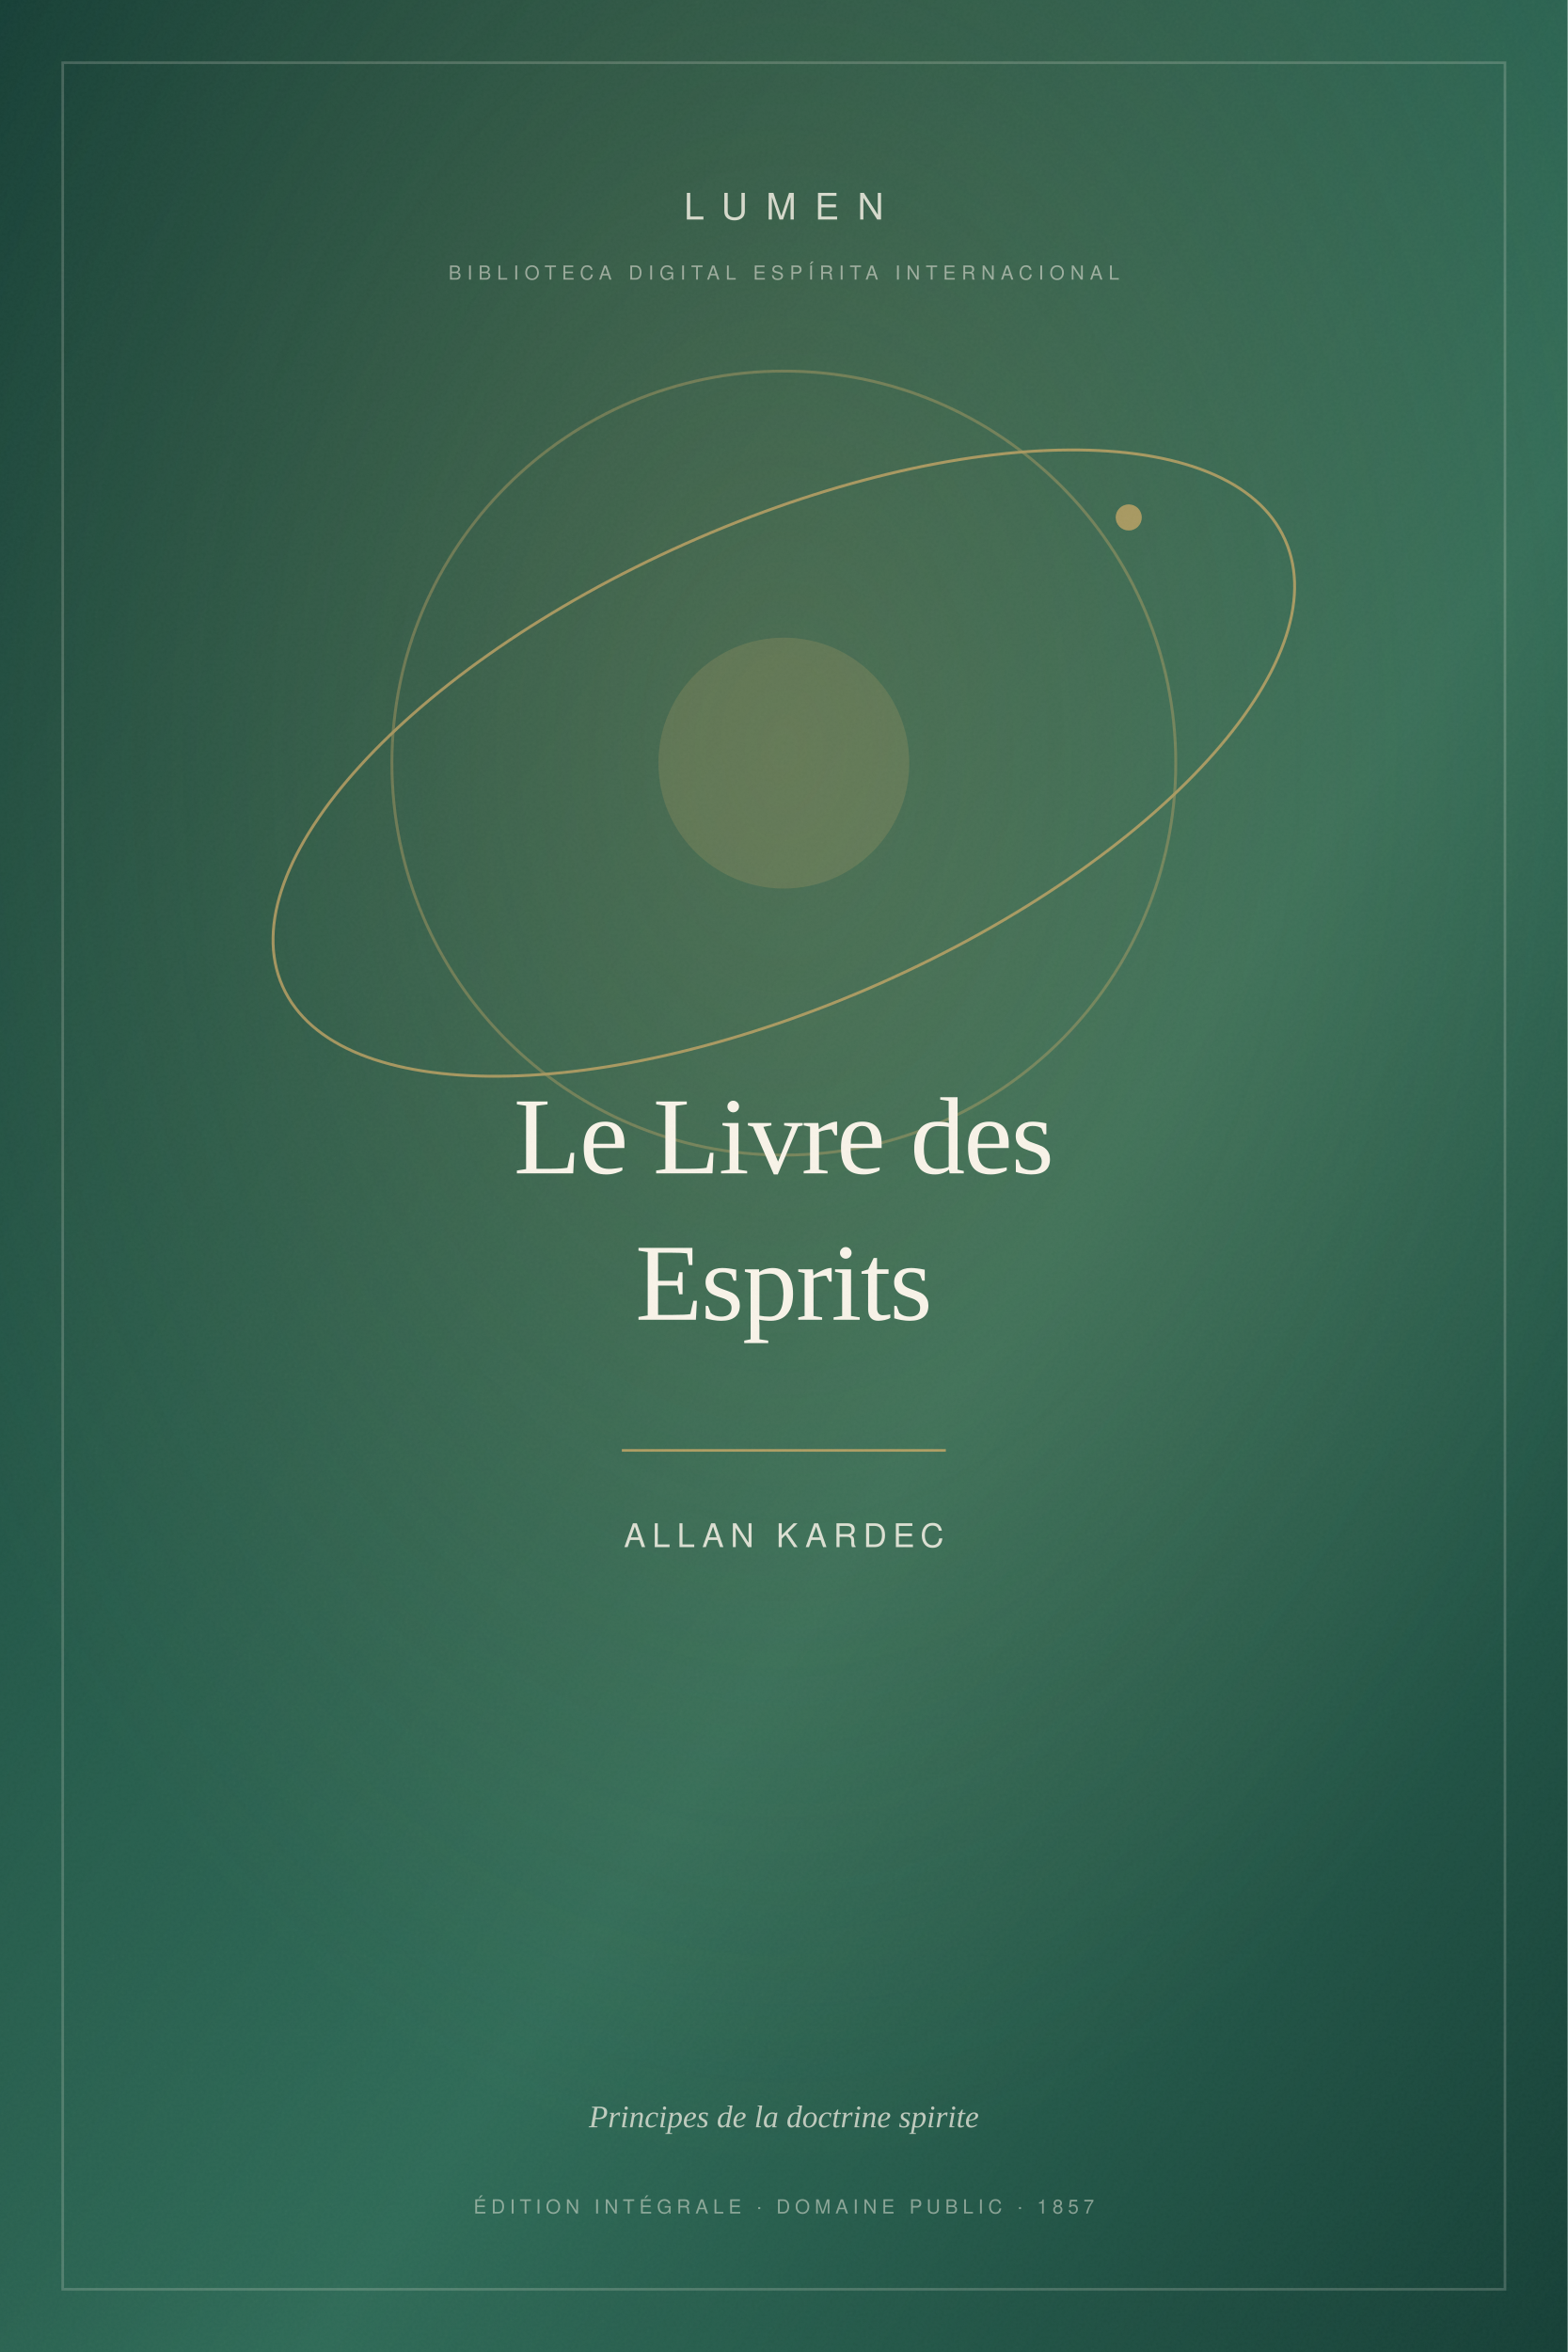
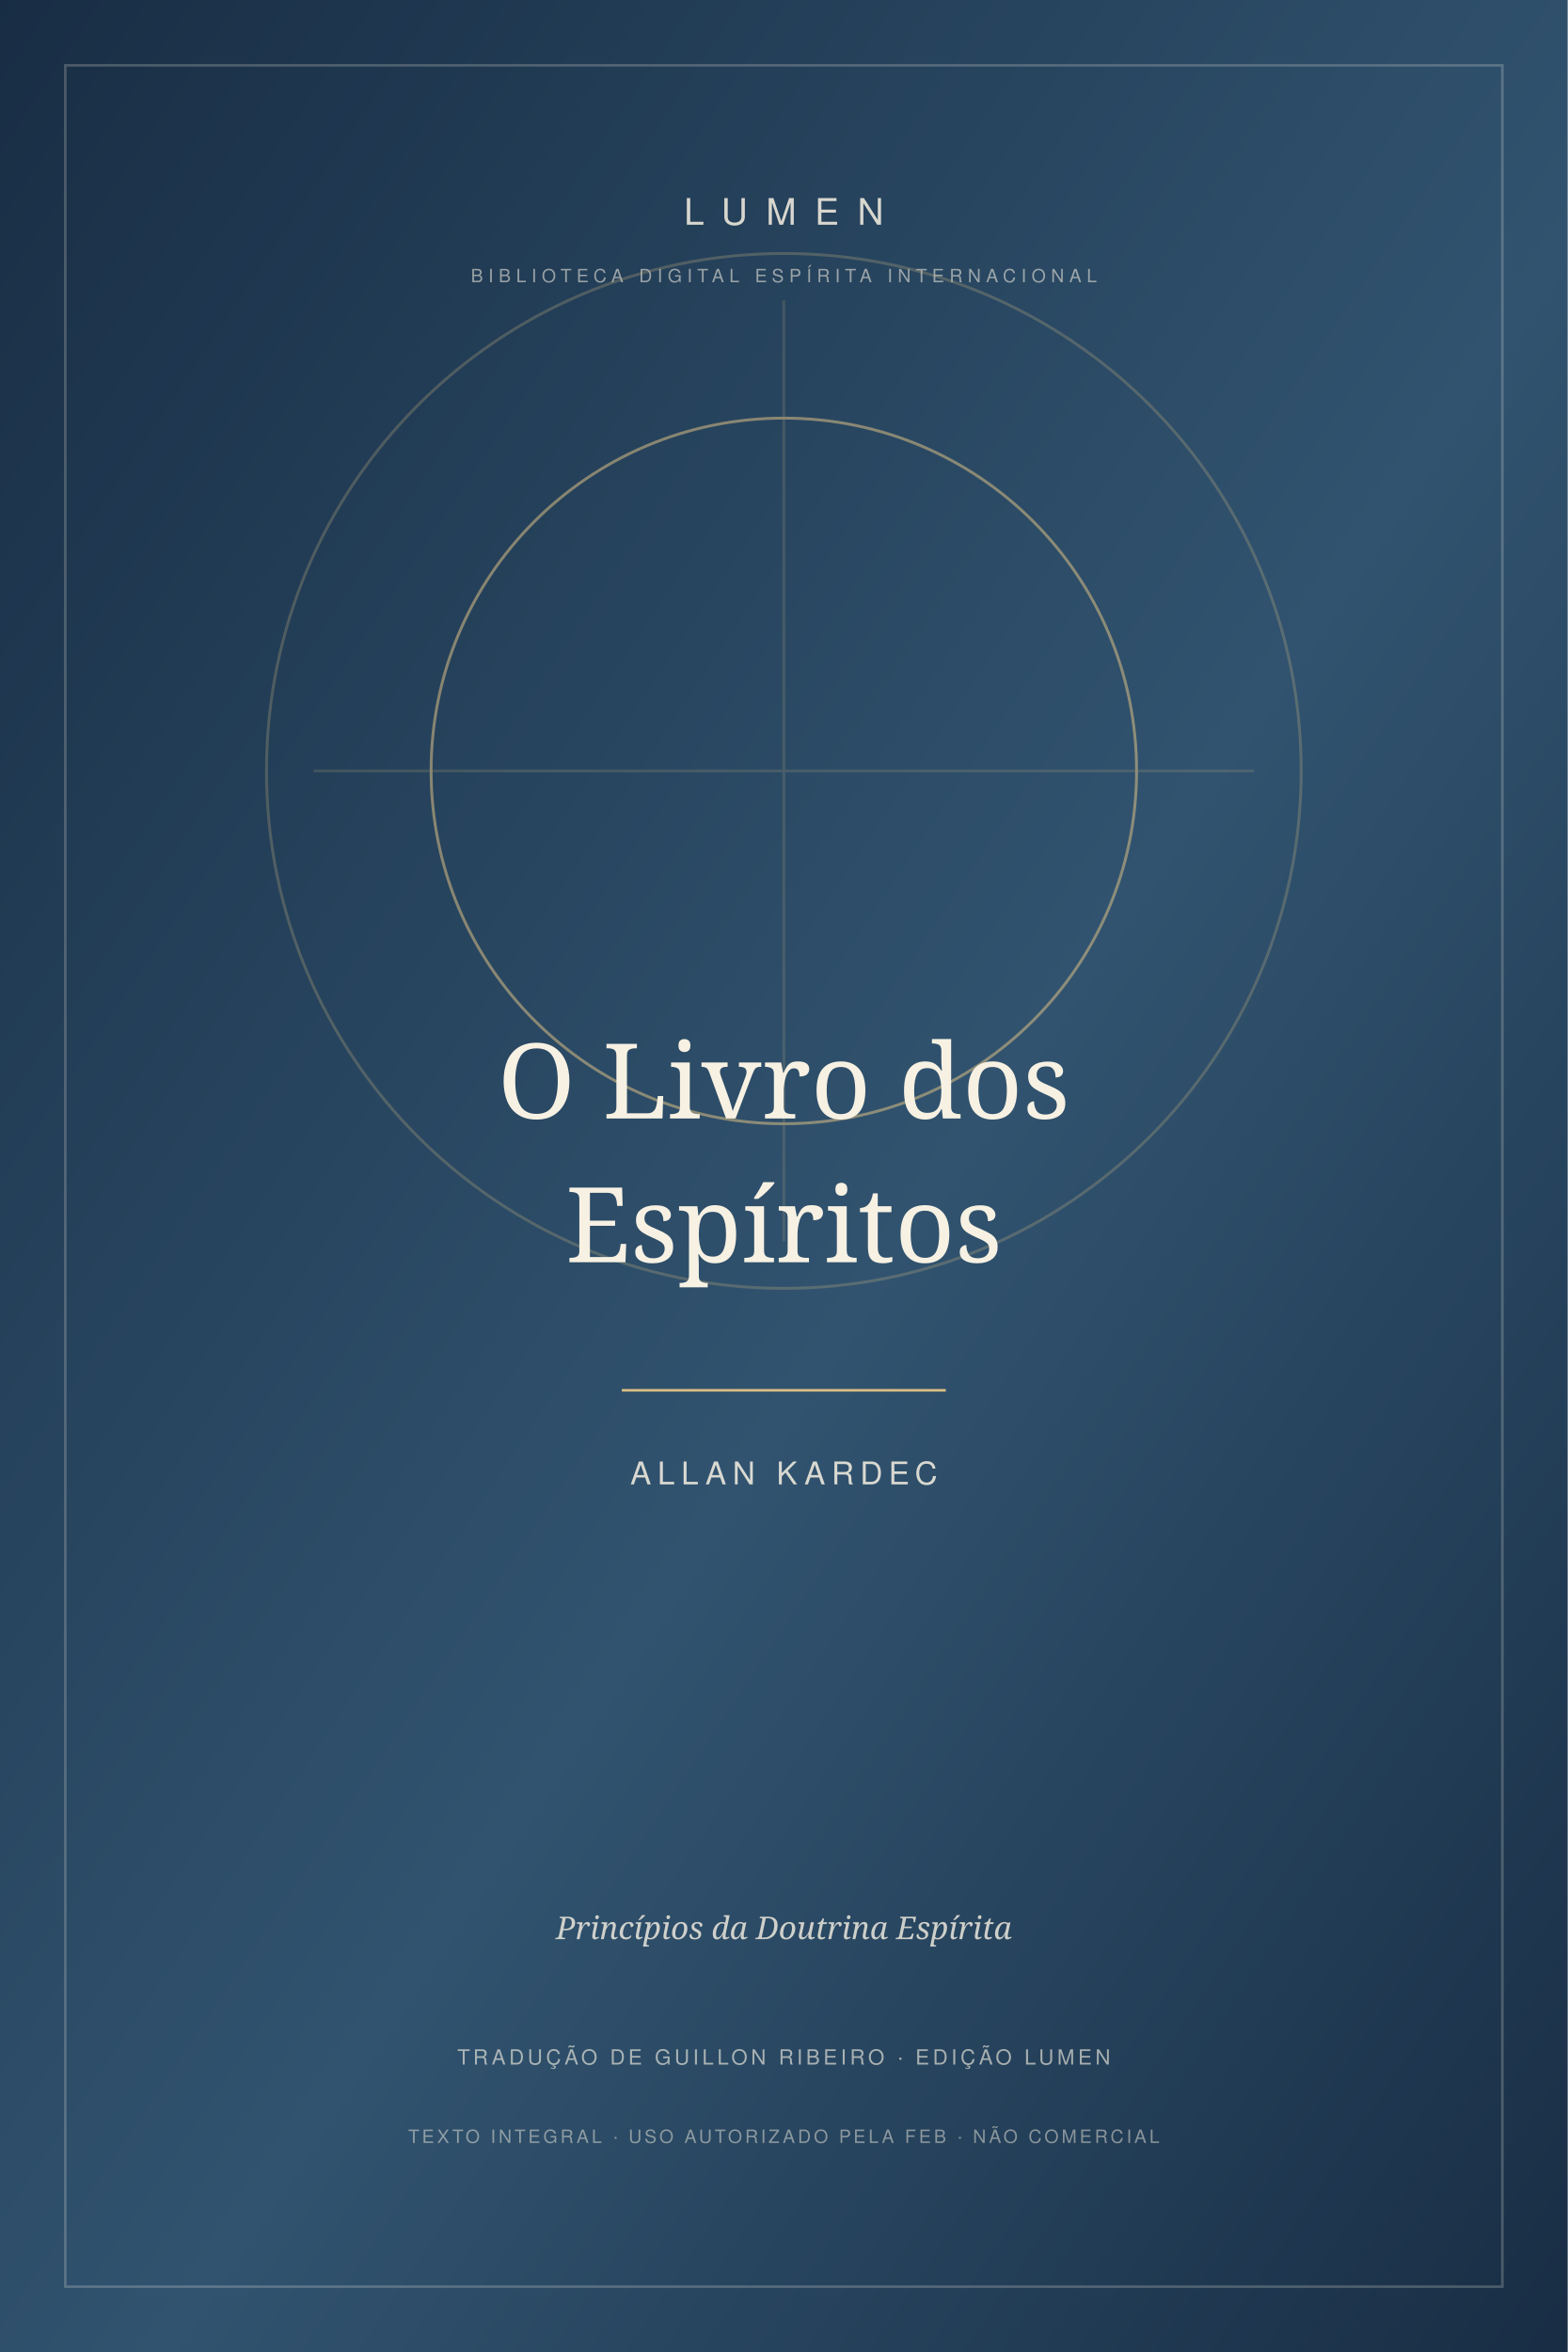
- <svg xmlns="http://www.w3.org/2000/svg" width="600" height="900" viewBox="0 0 600 900" role="img" aria-label="Capa de Le Livre des Esprits">
+ <svg xmlns="http://www.w3.org/2000/svg" width="600" height="900" viewBox="0 0 600 900" role="img" aria-label="Capa de O Livro dos Espíritos">
  <defs>
    <linearGradient id="bg" x1="0" y1="0" x2="1" y2="1">
-       <stop offset="0" stop-color="#153f36" />
-       <stop offset=".6" stop-color="#2f6b57" />
-       <stop offset="1" stop-color="#153f36" />
+       <stop offset="0" stop-color="#182d44" />
+       <stop offset=".55" stop-color="#31536f" />
+       <stop offset="1" stop-color="#182d44" />
    </linearGradient>
-     <radialGradient id="glow" cx=".5" cy=".32" r=".6">
-       <stop offset="0" stop-color="#d4ad68" stop-opacity=".22" />
-       <stop offset="1" stop-color="#d4ad68" stop-opacity="0" />
-     </radialGradient>
-     <filter id="grain">
-       <feTurbulence type="fractalNoise" baseFrequency=".8" numOctaves="3" stitchTiles="stitch" result="noise" />
-       <feColorMatrix in="noise" type="saturate" values="0" />
-       <feComponentTransfer>
-         <feFuncA type="linear" slope=".045" />
-       </feComponentTransfer>
-     </filter>
  </defs>
  <rect width="600" height="900" fill="url(#bg)" />
-   <rect width="600" height="900" fill="url(#glow)" />
-   <rect x="24" y="24" width="552" height="852" fill="none" stroke="#f8f3e8" stroke-opacity=".2" />
-   <text x="300" y="84" text-anchor="middle" font-family="Helvetica, Arial, sans-serif" font-size="14" letter-spacing="7" fill="#f8f3e8" fill-opacity=".82">LUMEN</text>
-   <text x="300" y="107" text-anchor="middle" font-family="Helvetica, Arial, sans-serif" font-size="7.4" letter-spacing="2.2" fill="#f8f3e8" fill-opacity=".52">BIBLIOTECA DIGITAL ESPÍRITA INTERNACIONAL</text>
-   <g fill="none" stroke="#d4ad68" stroke-width="1.1" opacity=".7">
-     <ellipse cx="300" cy="292" rx="210" ry="92" transform="rotate(-24 300 292)" />
-     <circle cx="300" cy="292" r="150" opacity=".5" />
-     <circle cx="432" cy="198" r="5" fill="#d4ad68" stroke="none" />
+   <rect x="25" y="25" width="550" height="850" fill="none" stroke="#f7f1e3" stroke-opacity=".22" />
+   <text x="300" y="86" text-anchor="middle" font-family="Helvetica, Arial, sans-serif" font-size="14" letter-spacing="7" fill="#f7f1e3" fill-opacity=".85">LUMEN</text>
+   <text x="300" y="108" text-anchor="middle" font-family="Helvetica, Arial, sans-serif" font-size="7" letter-spacing="2" fill="#f7f1e3" fill-opacity=".55">BIBLIOTECA DIGITAL ESPÍRITA INTERNACIONAL</text>
+   <g fill="none" stroke="#d8bd83" stroke-width="1.1" opacity=".55">
+     <circle cx="300" cy="295" r="135" />
+     <circle cx="300" cy="295" r="198" opacity=".45" />
+     <path d="M120 295h360M300 115v360" opacity=".3" />
  </g>
-   <circle cx="300" cy="292" r="48" fill="#d4ad68" opacity=".18" />
-   <text x="300" y="449" text-anchor="middle" font-family="Georgia, 'Times New Roman', serif" font-size="42" letter-spacing="-.5" fill="#f8f3e8">Le Livre des</text>
-   <text x="300" y="505" text-anchor="middle" font-family="Georgia, 'Times New Roman', serif" font-size="42" letter-spacing="-.5" fill="#f8f3e8">Esprits</text>
-   <line x1="238" y1="555" x2="362" y2="555" stroke="#d4ad68" stroke-opacity=".75" />
-   <text x="300" y="592" text-anchor="middle" font-family="Helvetica, Arial, sans-serif" font-size="12.5" letter-spacing="2.5" fill="#f8f3e8" fill-opacity=".85">ALLAN KARDEC</text>
-   <text x="300" y="814" text-anchor="middle" font-family="Georgia, 'Times New Roman', serif" font-size="12" font-style="italic" fill="#f8f3e8" fill-opacity=".72">Principes de la doctrine spirite</text>
-   <text x="300" y="847" text-anchor="middle" font-family="Helvetica, Arial, sans-serif" font-size="7.4" letter-spacing="1.8" fill="#f8f3e8" fill-opacity=".48">ÉDITION INTÉGRALE · DOMAINE PUBLIC · 1857</text>
-   <rect width="600" height="900" filter="url(#grain)" opacity=".7" />
+   <text x="300" y="428" text-anchor="middle" font-family="Georgia, serif" font-size="40" fill="#f7f1e3">O Livro dos</text>
+   <text x="300" y="483" text-anchor="middle" font-family="Georgia, serif" font-size="40" fill="#f7f1e3">Espíritos</text>
+   <line x1="238" y1="532" x2="362" y2="532" stroke="#d8bd83" />
+   <text x="300" y="568" text-anchor="middle" font-family="Helvetica, Arial, sans-serif" font-size="12" letter-spacing="2.4" fill="#f7f1e3" fill-opacity=".85">ALLAN KARDEC</text>
+   <text x="300" y="742" text-anchor="middle" font-family="Georgia, serif" font-size="12" font-style="italic" fill="#f7f1e3" fill-opacity=".8">Princípios da Doutrina Espírita</text>
+   <text x="300" y="790" text-anchor="middle" font-family="Helvetica, Arial, sans-serif" font-size="8" letter-spacing="1.3" fill="#f7f1e3" fill-opacity=".62">TRADUÇÃO DE GUILLON RIBEIRO · EDIÇÃO LUMEN</text>
+   <text x="300" y="820" text-anchor="middle" font-family="Helvetica, Arial, sans-serif" font-size="7" letter-spacing="1.1" fill="#f7f1e3" fill-opacity=".48">TEXTO INTEGRAL · USO AUTORIZADO PELA FEB · NÃO COMERCIAL</text>
</svg>
